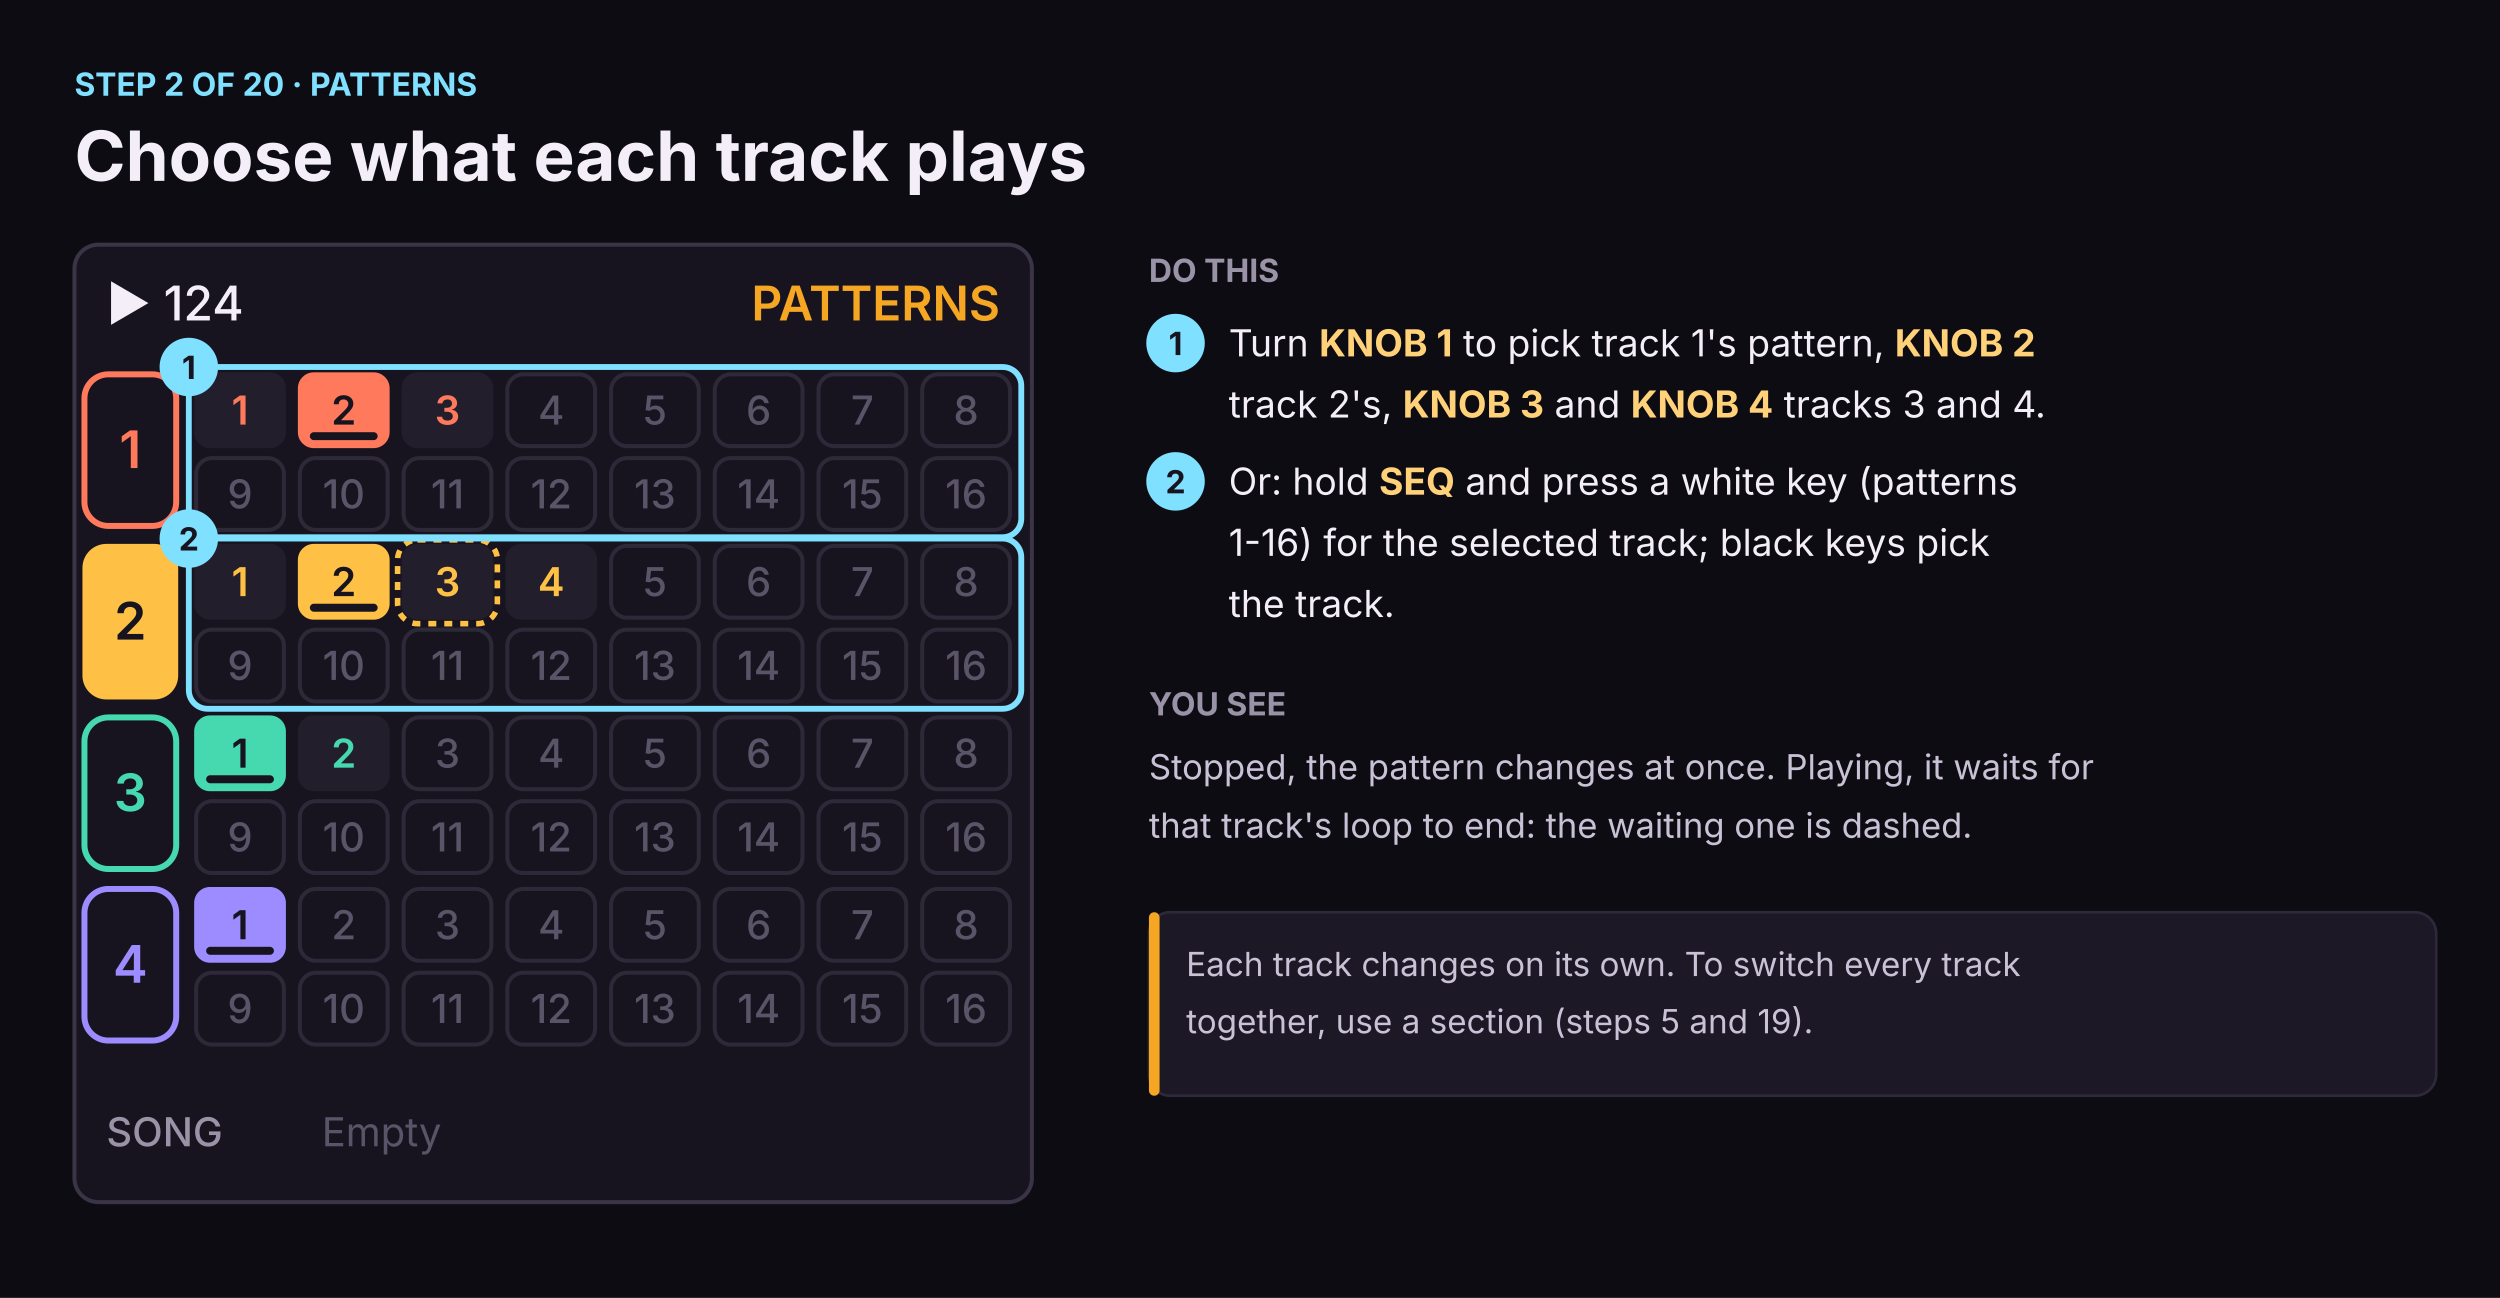
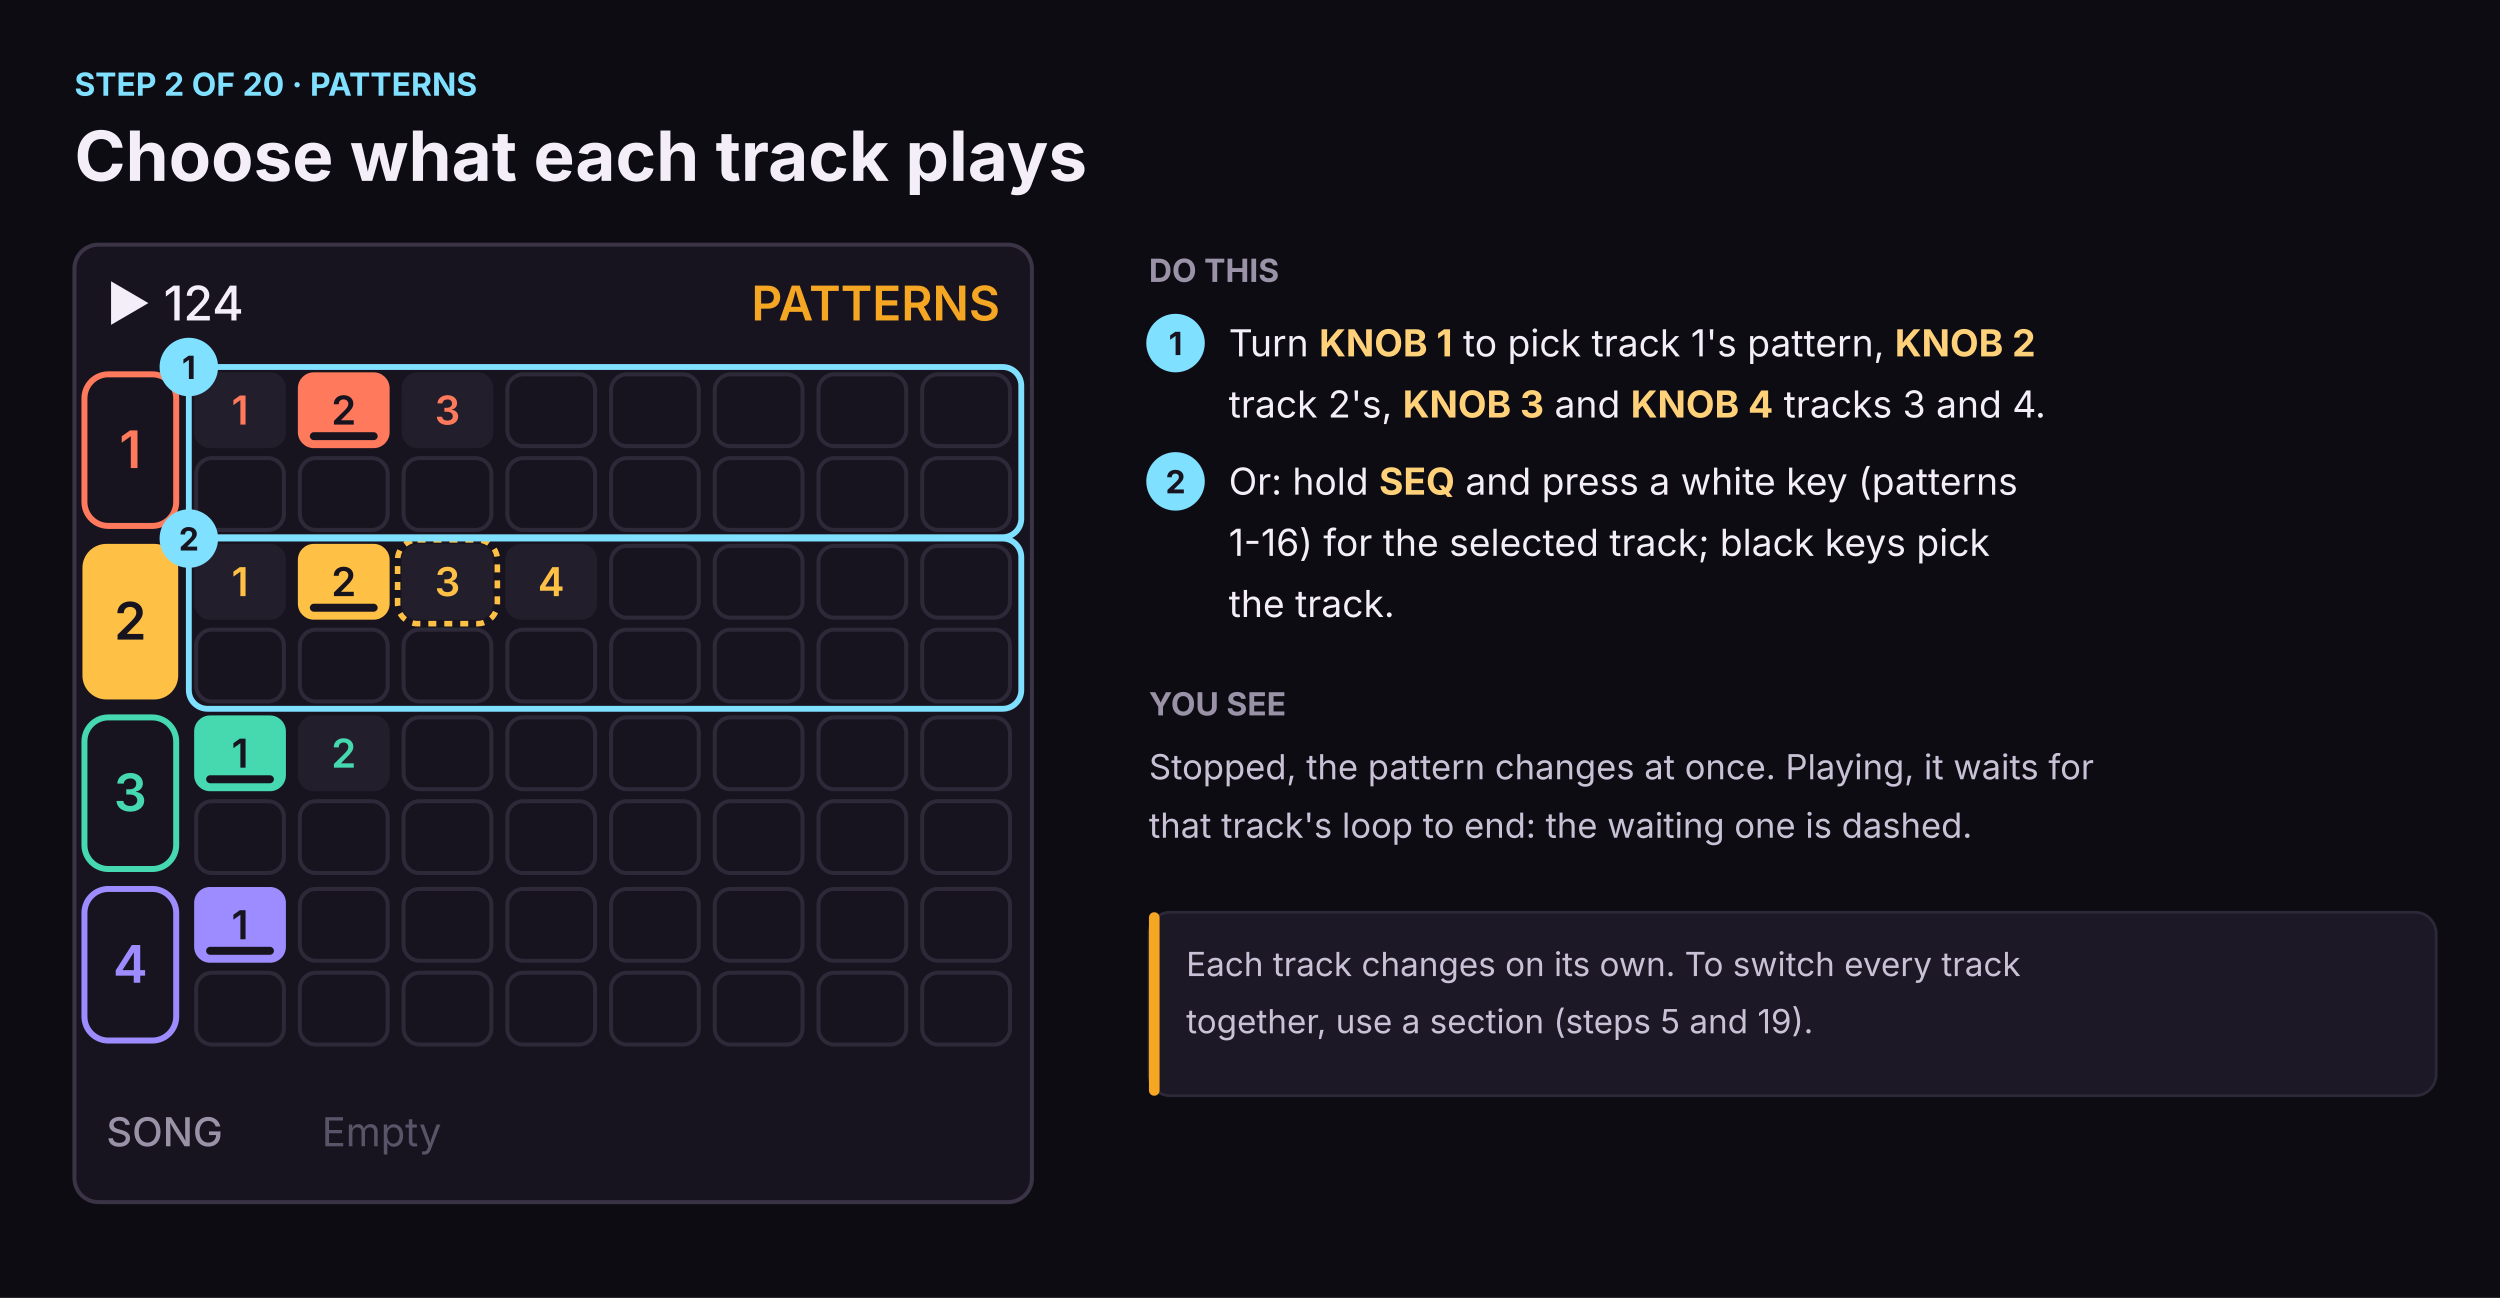
<svg xmlns="http://www.w3.org/2000/svg" viewBox="0 0 940 488" width="940" height="488" font-family="Rubik, Inter, 'Helvetica Neue', Arial, sans-serif">
  <rect x="0" y="0" width="940" height="488" rx="0" fill="#0E0C13" />
  <defs>
    <clipPath id="scr">
      <rect width="240" height="240" rx="6" />
    </clipPath>
  </defs>
  <text x="28" y="36" font-size="12" fill="#7FE0FF" text-anchor="start" font-weight="700">STEP 2 OF 20  ·  PATTERNS</text>
  <text x="28" y="68" font-size="26" fill="#F3EEF8" text-anchor="start" font-weight="700">Choose what each track plays</text>
  <g transform="translate(28 92) scale(1.5)">
    <g clip-path="url(#scr)">
      <rect x="0" y="0" width="240" height="240" rx="0" fill="#17141F" />
      <text x="8" y="19" font-size="12" fill="#F3EEF8" text-anchor="start" font-weight="500">▶ 124</text>
      <text x="232" y="19" font-size="12" fill="#F5A623" text-anchor="end" font-weight="600">PATTERNS</text>
      <rect x="2.5" y="32.5" width="23" height="38" rx="6" fill="#17141F" stroke="#FF7A5C" stroke-width="1.5" />
      <text x="14" y="56" font-size="13" fill="#FF7A5C" text-anchor="middle" font-weight="600">1</text>
      <rect x="30" y="32" width="23" height="19" rx="4" fill="#221E2C" />
      <text x="41.5" y="45.1" font-size="10" fill="#FF7A5C" text-anchor="middle" font-weight="600">1</text>
      <rect x="56" y="32" width="23" height="19" rx="4" fill="#FF7A5C" />
      <text x="67.5" y="45.1" font-size="10" fill="#17141F" text-anchor="middle" font-weight="600">2</text>
      <rect x="82" y="32" width="23" height="19" rx="4" fill="#221E2C" />
      <text x="93.5" y="45.1" font-size="10" fill="#FF7A5C" text-anchor="middle" font-weight="600">3</text>
      <rect x="108.5" y="32.5" width="22" height="18" rx="4" fill="none" stroke="#2E2939" stroke-width="1" />
-       <text x="119.5" y="45.1" font-size="10" fill="#5A5468" text-anchor="middle" font-weight="500">4</text>
      <rect x="134.5" y="32.5" width="22" height="18" rx="4" fill="none" stroke="#2E2939" stroke-width="1" />
-       <text x="145.5" y="45.1" font-size="10" fill="#5A5468" text-anchor="middle" font-weight="500">5</text>
      <rect x="160.5" y="32.5" width="22" height="18" rx="4" fill="none" stroke="#2E2939" stroke-width="1" />
-       <text x="171.5" y="45.1" font-size="10" fill="#5A5468" text-anchor="middle" font-weight="500">6</text>
      <rect x="186.5" y="32.5" width="22" height="18" rx="4" fill="none" stroke="#2E2939" stroke-width="1" />
-       <text x="197.5" y="45.1" font-size="10" fill="#5A5468" text-anchor="middle" font-weight="500">7</text>
      <rect x="212.5" y="32.5" width="22" height="18" rx="4" fill="none" stroke="#2E2939" stroke-width="1" />
-       <text x="223.5" y="45.1" font-size="10" fill="#5A5468" text-anchor="middle" font-weight="500">8</text>
      <rect x="30.5" y="53.5" width="22" height="18" rx="4" fill="none" stroke="#2E2939" stroke-width="1" />
-       <text x="41.5" y="66.1" font-size="10" fill="#5A5468" text-anchor="middle" font-weight="500">9</text>
      <rect x="56.5" y="53.5" width="22" height="18" rx="4" fill="none" stroke="#2E2939" stroke-width="1" />
-       <text x="67.5" y="66.1" font-size="10" fill="#5A5468" text-anchor="middle" font-weight="500">10</text>
      <rect x="82.5" y="53.5" width="22" height="18" rx="4" fill="none" stroke="#2E2939" stroke-width="1" />
-       <text x="93.5" y="66.1" font-size="10" fill="#5A5468" text-anchor="middle" font-weight="500">11</text>
      <rect x="108.5" y="53.5" width="22" height="18" rx="4" fill="none" stroke="#2E2939" stroke-width="1" />
-       <text x="119.5" y="66.1" font-size="10" fill="#5A5468" text-anchor="middle" font-weight="500">12</text>
      <rect x="134.5" y="53.5" width="22" height="18" rx="4" fill="none" stroke="#2E2939" stroke-width="1" />
-       <text x="145.5" y="66.1" font-size="10" fill="#5A5468" text-anchor="middle" font-weight="500">13</text>
      <rect x="160.5" y="53.5" width="22" height="18" rx="4" fill="none" stroke="#2E2939" stroke-width="1" />
-       <text x="171.5" y="66.1" font-size="10" fill="#5A5468" text-anchor="middle" font-weight="500">14</text>
      <rect x="186.5" y="53.5" width="22" height="18" rx="4" fill="none" stroke="#2E2939" stroke-width="1" />
-       <text x="197.5" y="66.1" font-size="10" fill="#5A5468" text-anchor="middle" font-weight="500">15</text>
      <rect x="212.5" y="53.5" width="22" height="18" rx="4" fill="none" stroke="#2E2939" stroke-width="1" />
-       <text x="223.5" y="66.1" font-size="10" fill="#5A5468" text-anchor="middle" font-weight="500">16</text>
      <rect x="59" y="47" width="17" height="2" rx="1" fill="#17141F" />
      <rect x="2" y="75" width="24" height="39" rx="6" fill="#FFC145" />
      <text x="14" y="99" font-size="13" fill="#17141F" text-anchor="middle" font-weight="600">2</text>
      <rect x="30" y="75" width="23" height="19" rx="4" fill="#221E2C" />
      <text x="41.5" y="88.1" font-size="10" fill="#FFC145" text-anchor="middle" font-weight="600">1</text>
      <rect x="56" y="75" width="23" height="19" rx="4" fill="#FFC145" />
      <text x="67.5" y="88.1" font-size="10" fill="#17141F" text-anchor="middle" font-weight="600">2</text>
      <rect x="82" y="75" width="23" height="19" rx="4" fill="#221E2C" />
      <text x="93.5" y="88.1" font-size="10" fill="#FFC145" text-anchor="middle" font-weight="600">3</text>
      <rect x="81" y="74" width="25" height="21" rx="5" fill="none" stroke="#FFC145" stroke-width="1.4" stroke-dasharray="2 2" />
      <rect x="108" y="75" width="23" height="19" rx="4" fill="#221E2C" />
      <text x="119.5" y="88.1" font-size="10" fill="#FFC145" text-anchor="middle" font-weight="600">4</text>
      <rect x="134.5" y="75.5" width="22" height="18" rx="4" fill="none" stroke="#2E2939" stroke-width="1" />
-       <text x="145.5" y="88.1" font-size="10" fill="#5A5468" text-anchor="middle" font-weight="500">5</text>
      <rect x="160.5" y="75.5" width="22" height="18" rx="4" fill="none" stroke="#2E2939" stroke-width="1" />
-       <text x="171.5" y="88.1" font-size="10" fill="#5A5468" text-anchor="middle" font-weight="500">6</text>
      <rect x="186.5" y="75.5" width="22" height="18" rx="4" fill="none" stroke="#2E2939" stroke-width="1" />
-       <text x="197.5" y="88.1" font-size="10" fill="#5A5468" text-anchor="middle" font-weight="500">7</text>
      <rect x="212.5" y="75.5" width="22" height="18" rx="4" fill="none" stroke="#2E2939" stroke-width="1" />
-       <text x="223.5" y="88.1" font-size="10" fill="#5A5468" text-anchor="middle" font-weight="500">8</text>
      <rect x="30.5" y="96.5" width="22" height="18" rx="4" fill="none" stroke="#2E2939" stroke-width="1" />
-       <text x="41.5" y="109.1" font-size="10" fill="#5A5468" text-anchor="middle" font-weight="500">9</text>
      <rect x="56.5" y="96.5" width="22" height="18" rx="4" fill="none" stroke="#2E2939" stroke-width="1" />
-       <text x="67.5" y="109.1" font-size="10" fill="#5A5468" text-anchor="middle" font-weight="500">10</text>
      <rect x="82.5" y="96.5" width="22" height="18" rx="4" fill="none" stroke="#2E2939" stroke-width="1" />
-       <text x="93.5" y="109.1" font-size="10" fill="#5A5468" text-anchor="middle" font-weight="500">11</text>
      <rect x="108.5" y="96.5" width="22" height="18" rx="4" fill="none" stroke="#2E2939" stroke-width="1" />
-       <text x="119.5" y="109.1" font-size="10" fill="#5A5468" text-anchor="middle" font-weight="500">12</text>
      <rect x="134.5" y="96.5" width="22" height="18" rx="4" fill="none" stroke="#2E2939" stroke-width="1" />
-       <text x="145.5" y="109.1" font-size="10" fill="#5A5468" text-anchor="middle" font-weight="500">13</text>
      <rect x="160.5" y="96.5" width="22" height="18" rx="4" fill="none" stroke="#2E2939" stroke-width="1" />
-       <text x="171.5" y="109.1" font-size="10" fill="#5A5468" text-anchor="middle" font-weight="500">14</text>
      <rect x="186.5" y="96.5" width="22" height="18" rx="4" fill="none" stroke="#2E2939" stroke-width="1" />
-       <text x="197.5" y="109.1" font-size="10" fill="#5A5468" text-anchor="middle" font-weight="500">15</text>
      <rect x="212.5" y="96.5" width="22" height="18" rx="4" fill="none" stroke="#2E2939" stroke-width="1" />
-       <text x="223.5" y="109.1" font-size="10" fill="#5A5468" text-anchor="middle" font-weight="500">16</text>
      <rect x="59" y="90" width="17" height="2" rx="1" fill="#17141F" />
      <rect x="2.5" y="118.5" width="23" height="38" rx="6" fill="#17141F" stroke="#46D9B0" stroke-width="1.5" />
      <text x="14" y="142" font-size="13" fill="#46D9B0" text-anchor="middle" font-weight="600">3</text>
      <rect x="30" y="118" width="23" height="19" rx="4" fill="#46D9B0" />
      <text x="41.5" y="131.1" font-size="10" fill="#17141F" text-anchor="middle" font-weight="600">1</text>
      <rect x="56" y="118" width="23" height="19" rx="4" fill="#221E2C" />
      <text x="67.5" y="131.1" font-size="10" fill="#46D9B0" text-anchor="middle" font-weight="600">2</text>
      <rect x="82.5" y="118.5" width="22" height="18" rx="4" fill="none" stroke="#2E2939" stroke-width="1" />
-       <text x="93.5" y="131.1" font-size="10" fill="#5A5468" text-anchor="middle" font-weight="500">3</text>
      <rect x="108.5" y="118.5" width="22" height="18" rx="4" fill="none" stroke="#2E2939" stroke-width="1" />
-       <text x="119.5" y="131.1" font-size="10" fill="#5A5468" text-anchor="middle" font-weight="500">4</text>
      <rect x="134.5" y="118.5" width="22" height="18" rx="4" fill="none" stroke="#2E2939" stroke-width="1" />
-       <text x="145.5" y="131.1" font-size="10" fill="#5A5468" text-anchor="middle" font-weight="500">5</text>
      <rect x="160.5" y="118.5" width="22" height="18" rx="4" fill="none" stroke="#2E2939" stroke-width="1" />
-       <text x="171.5" y="131.1" font-size="10" fill="#5A5468" text-anchor="middle" font-weight="500">6</text>
      <rect x="186.5" y="118.5" width="22" height="18" rx="4" fill="none" stroke="#2E2939" stroke-width="1" />
-       <text x="197.5" y="131.1" font-size="10" fill="#5A5468" text-anchor="middle" font-weight="500">7</text>
      <rect x="212.5" y="118.5" width="22" height="18" rx="4" fill="none" stroke="#2E2939" stroke-width="1" />
-       <text x="223.5" y="131.1" font-size="10" fill="#5A5468" text-anchor="middle" font-weight="500">8</text>
      <rect x="30.5" y="139.5" width="22" height="18" rx="4" fill="none" stroke="#2E2939" stroke-width="1" />
-       <text x="41.5" y="152.1" font-size="10" fill="#5A5468" text-anchor="middle" font-weight="500">9</text>
      <rect x="56.5" y="139.5" width="22" height="18" rx="4" fill="none" stroke="#2E2939" stroke-width="1" />
-       <text x="67.5" y="152.1" font-size="10" fill="#5A5468" text-anchor="middle" font-weight="500">10</text>
      <rect x="82.5" y="139.5" width="22" height="18" rx="4" fill="none" stroke="#2E2939" stroke-width="1" />
-       <text x="93.5" y="152.1" font-size="10" fill="#5A5468" text-anchor="middle" font-weight="500">11</text>
      <rect x="108.5" y="139.5" width="22" height="18" rx="4" fill="none" stroke="#2E2939" stroke-width="1" />
-       <text x="119.5" y="152.1" font-size="10" fill="#5A5468" text-anchor="middle" font-weight="500">12</text>
      <rect x="134.5" y="139.5" width="22" height="18" rx="4" fill="none" stroke="#2E2939" stroke-width="1" />
-       <text x="145.5" y="152.1" font-size="10" fill="#5A5468" text-anchor="middle" font-weight="500">13</text>
      <rect x="160.5" y="139.5" width="22" height="18" rx="4" fill="none" stroke="#2E2939" stroke-width="1" />
-       <text x="171.5" y="152.1" font-size="10" fill="#5A5468" text-anchor="middle" font-weight="500">14</text>
      <rect x="186.5" y="139.5" width="22" height="18" rx="4" fill="none" stroke="#2E2939" stroke-width="1" />
-       <text x="197.5" y="152.1" font-size="10" fill="#5A5468" text-anchor="middle" font-weight="500">15</text>
      <rect x="212.5" y="139.5" width="22" height="18" rx="4" fill="none" stroke="#2E2939" stroke-width="1" />
-       <text x="223.5" y="152.1" font-size="10" fill="#5A5468" text-anchor="middle" font-weight="500">16</text>
      <rect x="33" y="133" width="17" height="2" rx="1" fill="#17141F" />
      <rect x="2.5" y="161.5" width="23" height="38" rx="6" fill="#17141F" stroke="#9D8CFF" stroke-width="1.5" />
      <text x="14" y="185" font-size="13" fill="#9D8CFF" text-anchor="middle" font-weight="600">4</text>
      <rect x="30" y="161" width="23" height="19" rx="4" fill="#9D8CFF" />
      <text x="41.5" y="174.1" font-size="10" fill="#17141F" text-anchor="middle" font-weight="600">1</text>
      <rect x="56.5" y="161.5" width="22" height="18" rx="4" fill="none" stroke="#2E2939" stroke-width="1" />
-       <text x="67.5" y="174.1" font-size="10" fill="#5A5468" text-anchor="middle" font-weight="500">2</text>
      <rect x="82.5" y="161.5" width="22" height="18" rx="4" fill="none" stroke="#2E2939" stroke-width="1" />
-       <text x="93.5" y="174.1" font-size="10" fill="#5A5468" text-anchor="middle" font-weight="500">3</text>
      <rect x="108.5" y="161.5" width="22" height="18" rx="4" fill="none" stroke="#2E2939" stroke-width="1" />
-       <text x="119.5" y="174.1" font-size="10" fill="#5A5468" text-anchor="middle" font-weight="500">4</text>
      <rect x="134.5" y="161.5" width="22" height="18" rx="4" fill="none" stroke="#2E2939" stroke-width="1" />
-       <text x="145.5" y="174.1" font-size="10" fill="#5A5468" text-anchor="middle" font-weight="500">5</text>
      <rect x="160.5" y="161.5" width="22" height="18" rx="4" fill="none" stroke="#2E2939" stroke-width="1" />
-       <text x="171.5" y="174.1" font-size="10" fill="#5A5468" text-anchor="middle" font-weight="500">6</text>
      <rect x="186.5" y="161.5" width="22" height="18" rx="4" fill="none" stroke="#2E2939" stroke-width="1" />
-       <text x="197.5" y="174.1" font-size="10" fill="#5A5468" text-anchor="middle" font-weight="500">7</text>
      <rect x="212.5" y="161.5" width="22" height="18" rx="4" fill="none" stroke="#2E2939" stroke-width="1" />
-       <text x="223.5" y="174.1" font-size="10" fill="#5A5468" text-anchor="middle" font-weight="500">8</text>
      <rect x="30.5" y="182.5" width="22" height="18" rx="4" fill="none" stroke="#2E2939" stroke-width="1" />
-       <text x="41.5" y="195.1" font-size="10" fill="#5A5468" text-anchor="middle" font-weight="500">9</text>
      <rect x="56.5" y="182.5" width="22" height="18" rx="4" fill="none" stroke="#2E2939" stroke-width="1" />
-       <text x="67.5" y="195.1" font-size="10" fill="#5A5468" text-anchor="middle" font-weight="500">10</text>
      <rect x="82.5" y="182.5" width="22" height="18" rx="4" fill="none" stroke="#2E2939" stroke-width="1" />
-       <text x="93.5" y="195.1" font-size="10" fill="#5A5468" text-anchor="middle" font-weight="500">11</text>
      <rect x="108.5" y="182.5" width="22" height="18" rx="4" fill="none" stroke="#2E2939" stroke-width="1" />
-       <text x="119.5" y="195.1" font-size="10" fill="#5A5468" text-anchor="middle" font-weight="500">12</text>
      <rect x="134.5" y="182.5" width="22" height="18" rx="4" fill="none" stroke="#2E2939" stroke-width="1" />
-       <text x="145.5" y="195.1" font-size="10" fill="#5A5468" text-anchor="middle" font-weight="500">13</text>
      <rect x="160.5" y="182.5" width="22" height="18" rx="4" fill="none" stroke="#2E2939" stroke-width="1" />
-       <text x="171.5" y="195.1" font-size="10" fill="#5A5468" text-anchor="middle" font-weight="500">14</text>
      <rect x="186.5" y="182.5" width="22" height="18" rx="4" fill="none" stroke="#2E2939" stroke-width="1" />
-       <text x="197.5" y="195.1" font-size="10" fill="#5A5468" text-anchor="middle" font-weight="500">15</text>
      <rect x="212.5" y="182.5" width="22" height="18" rx="4" fill="none" stroke="#2E2939" stroke-width="1" />
-       <text x="223.5" y="195.1" font-size="10" fill="#5A5468" text-anchor="middle" font-weight="500">16</text>
      <rect x="33" y="176" width="17" height="2" rx="1" fill="#17141F" />
      <text x="8" y="226" font-size="10" fill="#9A93A8" text-anchor="start" font-weight="500">SONG</text>
      <text x="62" y="226" font-size="10" fill="#5A5468" text-anchor="start" font-weight="400">Empty</text>
    </g>
    <rect width="240" height="240" rx="6" fill="none" stroke="#3A3446" />
  </g>
  <rect x="71" y="138" width="313" height="64" rx="7" fill="none" stroke="#7FE0FF" stroke-width="2.2" />
  <circle cx="71" cy="138" r="11" fill="#7FE0FF" />
  <text x="71" y="142.5" font-size="12" fill="#17141F" text-anchor="middle" font-weight="700">1</text>
  <rect x="71" y="202.5" width="313" height="64" rx="7" fill="none" stroke="#7FE0FF" stroke-width="2.2" />
  <circle cx="71" cy="202.5" r="11" fill="#7FE0FF" />
  <text x="71" y="207" font-size="12" fill="#17141F" text-anchor="middle" font-weight="700">2</text>
  <text x="432" y="106" font-size="12" fill="#9A93A8" text-anchor="start" font-weight="700">DO THIS</text>
  <circle cx="442" cy="129" r="11" fill="#7FE0FF" />
  <text x="442" y="133.5" font-size="12" fill="#17141F" text-anchor="middle" font-weight="700">1</text>
  <text x="462" y="134" font-size="14" fill="#F3EEF8" xml:space="preserve">Turn <tspan fill="#FFD27A" font-weight="700">KNOB 1</tspan> to pick track 1's pattern, <tspan fill="#FFD27A" font-weight="700">KNOB 2</tspan>
  </text>
  <text x="462" y="157" font-size="14" fill="#F3EEF8" xml:space="preserve">track 2's, <tspan fill="#FFD27A" font-weight="700">KNOB 3</tspan> and <tspan fill="#FFD27A" font-weight="700">KNOB 4</tspan> tracks 3 and 4.</text>
  <circle cx="442" cy="181" r="11" fill="#7FE0FF" />
  <text x="442" y="185.5" font-size="12" fill="#17141F" text-anchor="middle" font-weight="700">2</text>
  <text x="462" y="186" font-size="14" fill="#F3EEF8" xml:space="preserve">Or: hold <tspan fill="#FFD27A" font-weight="700">SEQ</tspan> and press a white key (patterns</text>
  <text x="462" y="209" font-size="14" fill="#F3EEF8" xml:space="preserve">1-16) for the selected track; black keys pick</text>
  <text x="462" y="232" font-size="14" fill="#F3EEF8" xml:space="preserve">the track.</text>
  <text x="432" y="269" font-size="12" fill="#9A93A8" text-anchor="start" font-weight="700">YOU SEE</text>
  <text x="432" y="293" font-size="13" fill="#C9C2D6" xml:space="preserve">Stopped, the pattern changes at once. Playing, it waits for</text>
  <text x="432" y="315" font-size="13" fill="#C9C2D6" xml:space="preserve">that track's loop to end: the waiting one is dashed.</text>
  <rect x="432" y="343" width="484" height="69" rx="8" fill="#1C1826" stroke="#2E2939" stroke-width="1" />
  <rect x="432" y="343" width="4" height="69" rx="2" fill="#F5A623" />
  <text x="446" y="367" font-size="12.5" fill="#C9C2D6" xml:space="preserve">Each track changes on its own. To switch every track</text>
  <text x="446" y="388.5" font-size="12.5" fill="#C9C2D6" xml:space="preserve">together, use a section (steps 5 and 19).</text>
</svg>
